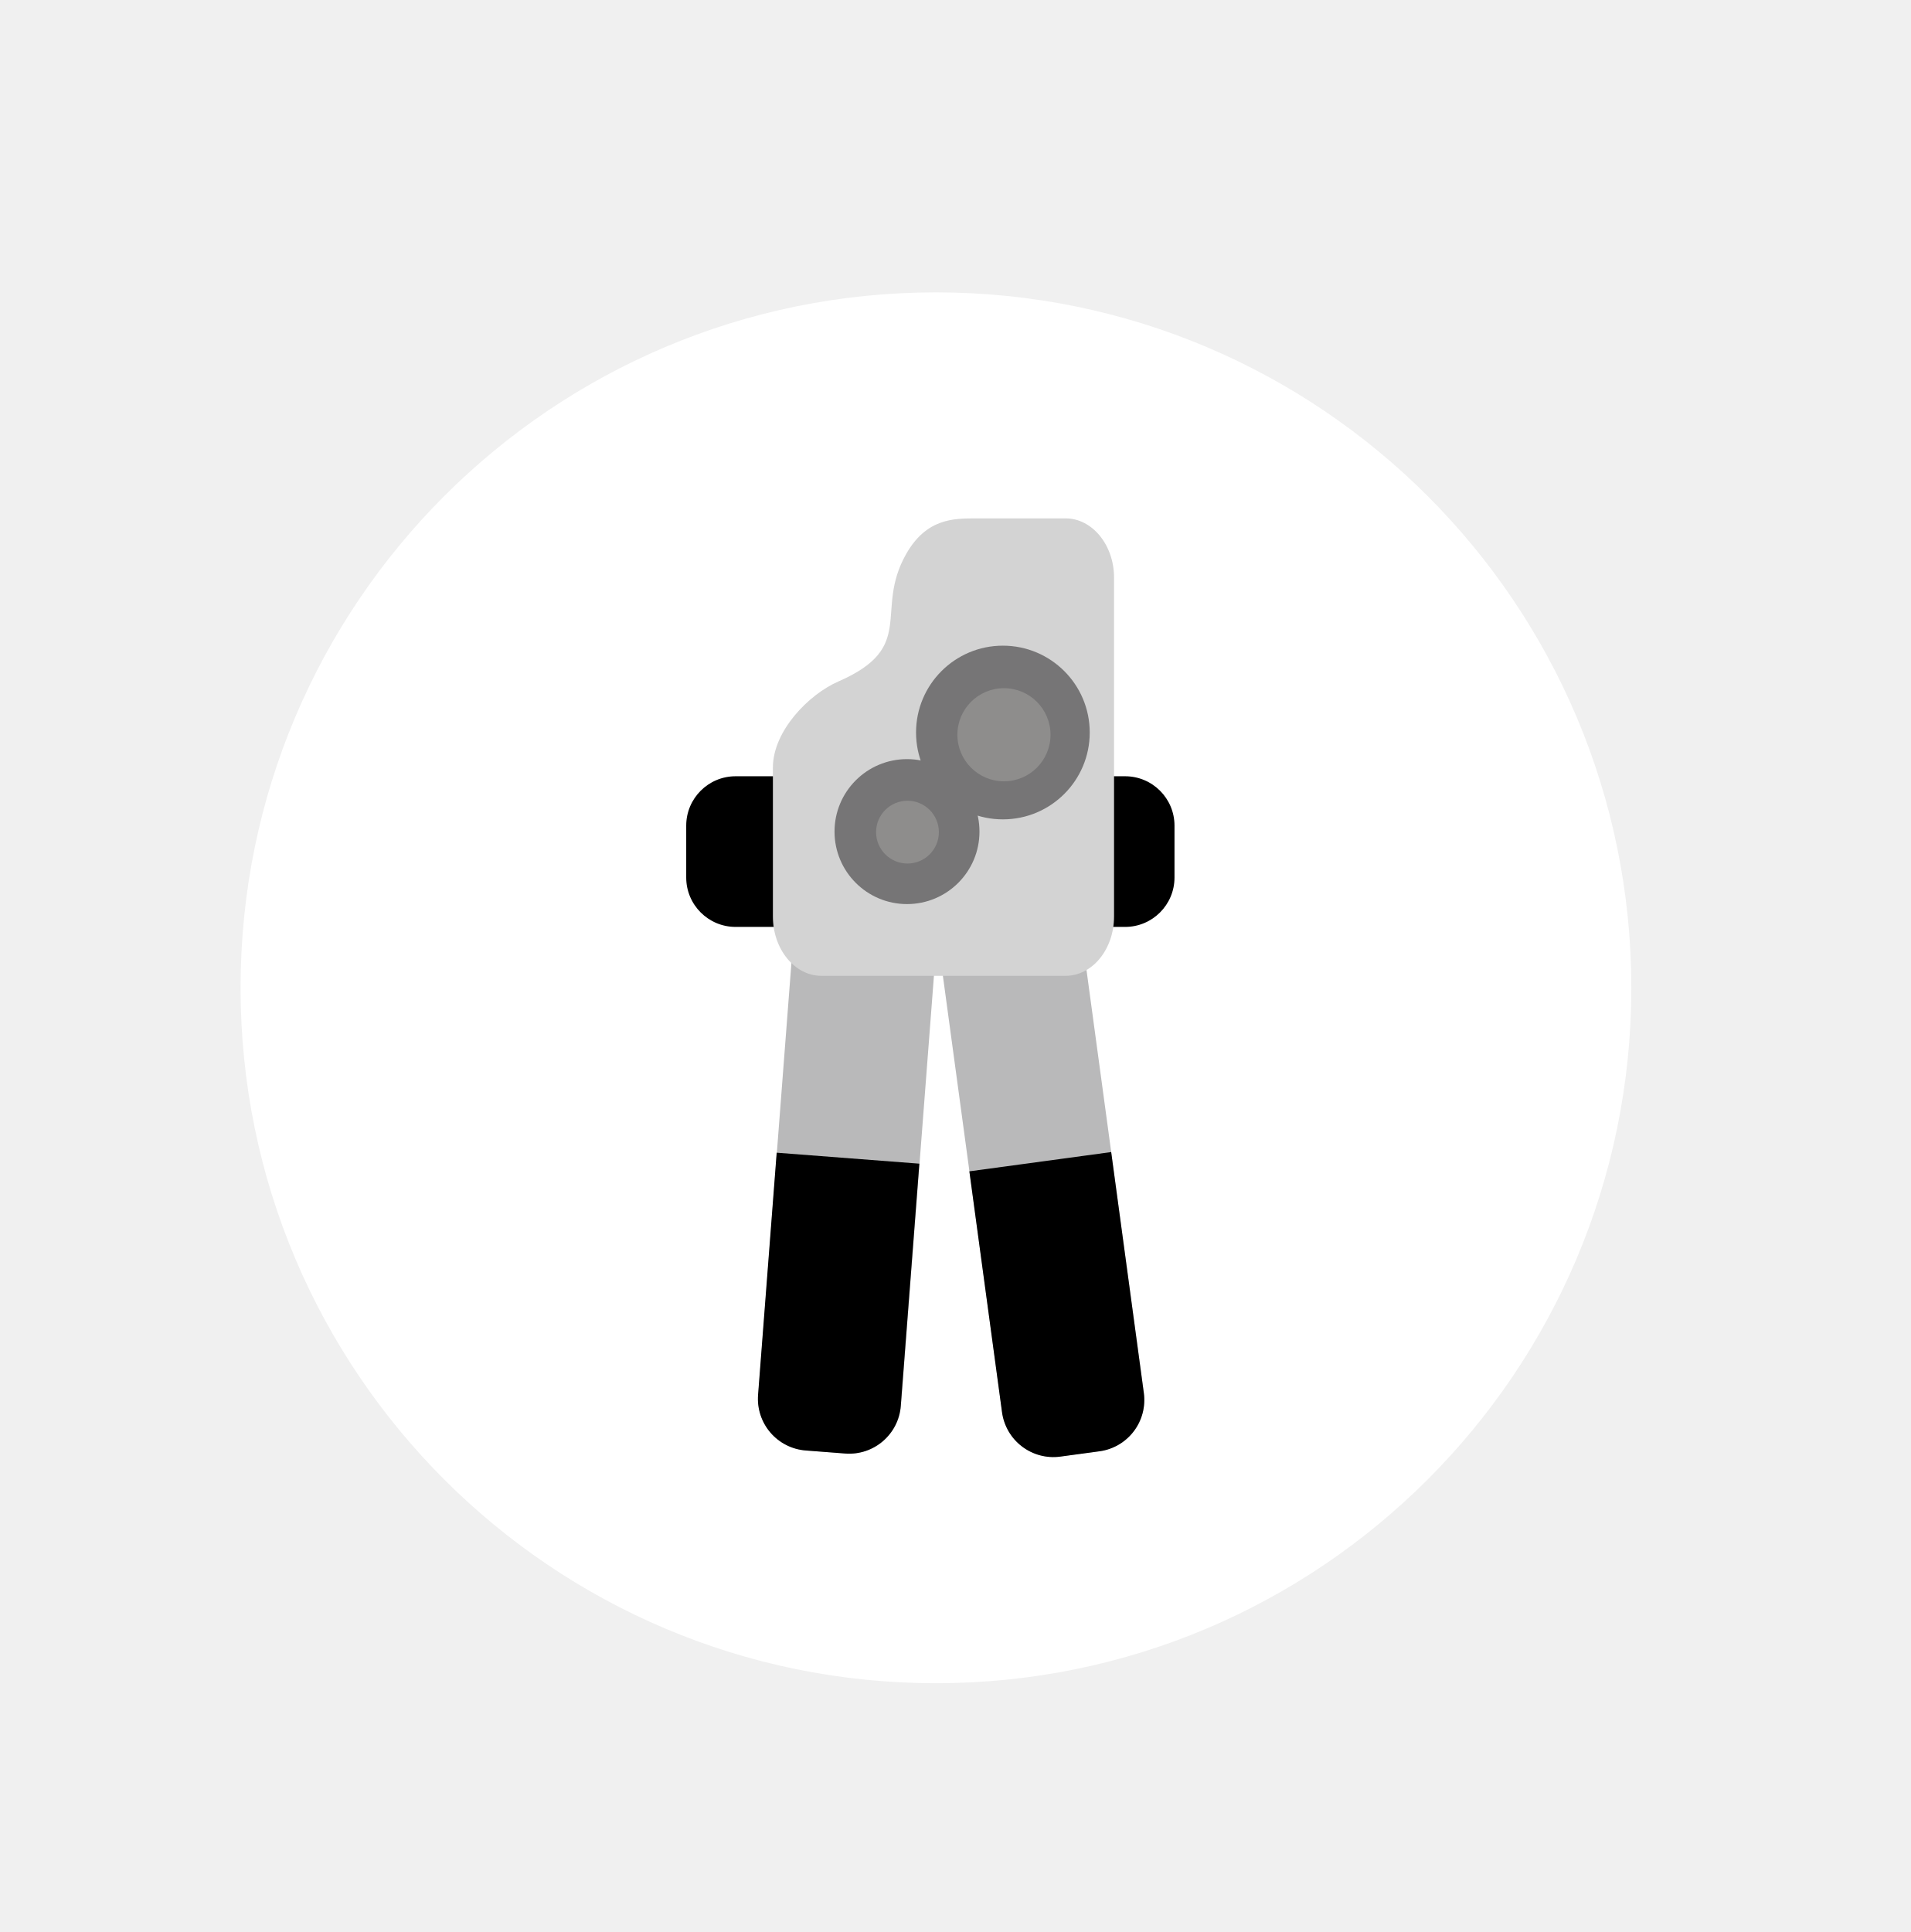
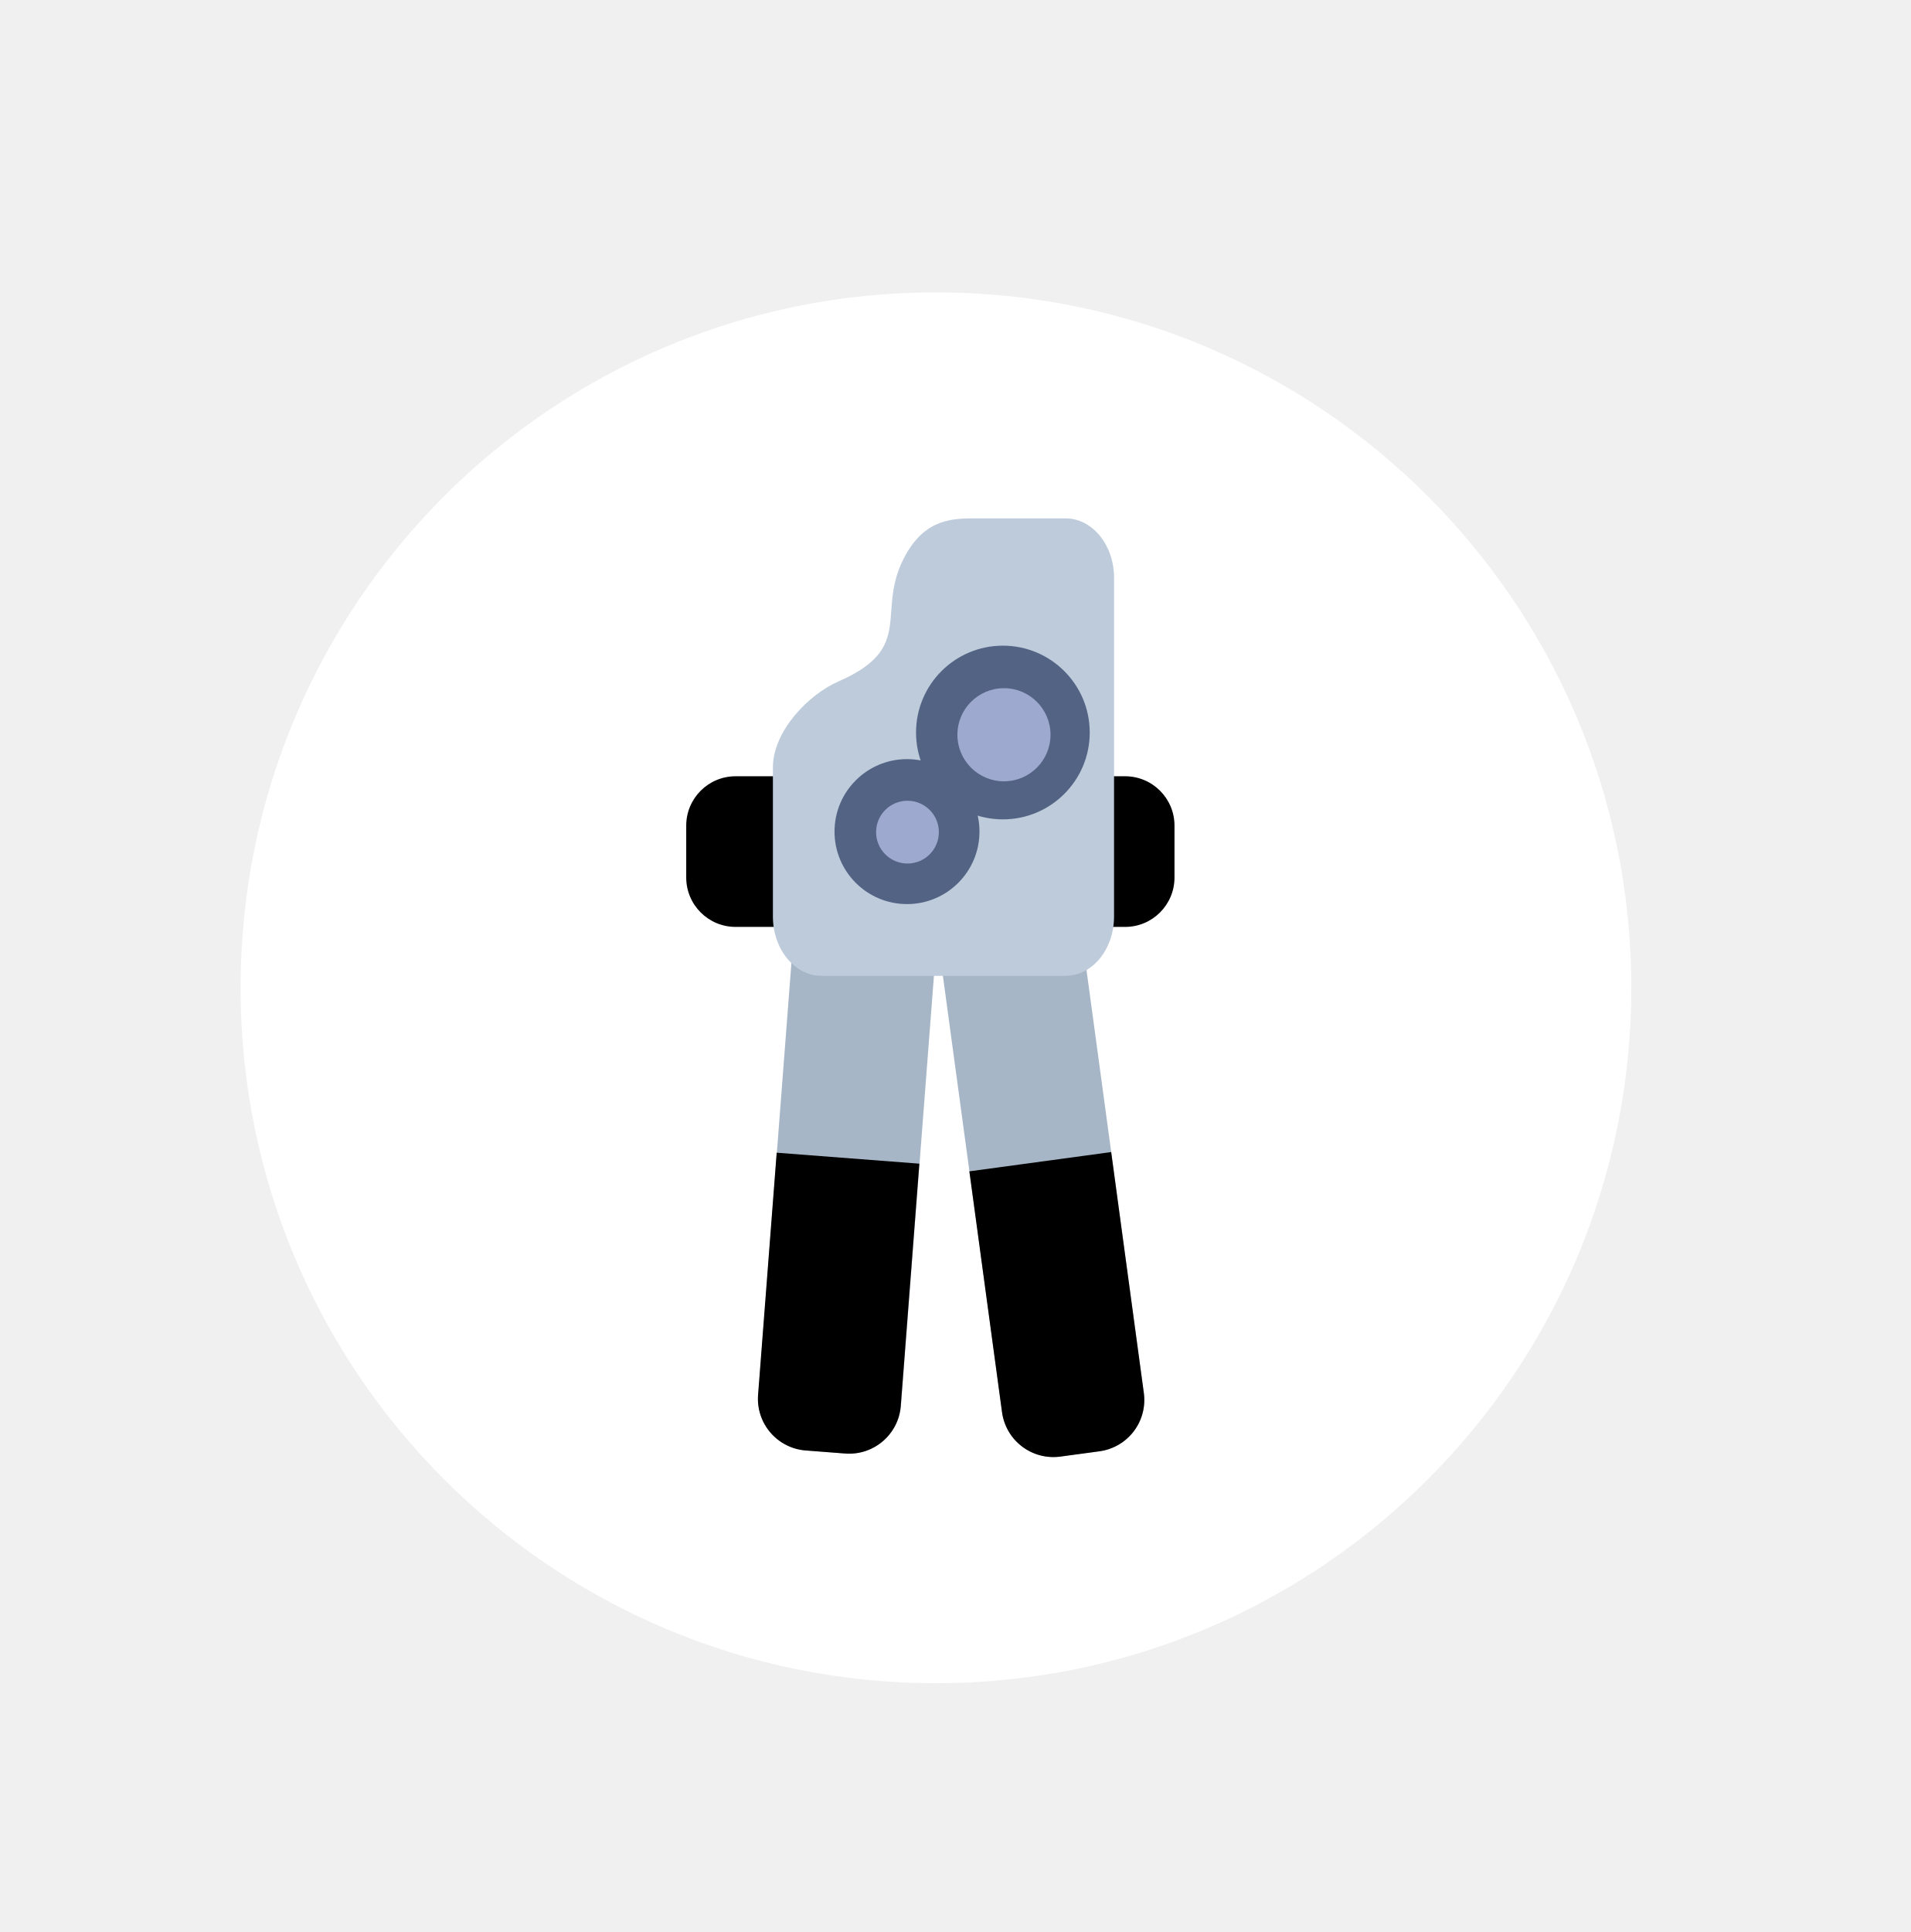
<svg xmlns="http://www.w3.org/2000/svg" id="Layer_1" data-name="Layer 1" viewBox="0 0 359.1 363.05">
  <defs>
-     <style>.cls-1{fill:#fff;stroke:#fff;stroke-miterlimit:10;}.cls-2{fill:#b9b9ba;}.cls-3{fill:#d3d3d3;}.cls-4{fill:#767576;}.cls-5{fill:#8e8d8c;}</style>
+     <style>.cls-1{fill:#fff;stroke:#fff;stroke-miterlimit:10;}.cls-2{fill:#a7b6c6;}.cls-3{fill:#bdcbdb;}.cls-4{fill:#536384;}.cls-5{fill:#9da9ce;}</style>
  </defs>
  <circle class="cls-1" cx="175.89" cy="185.62" r="130.18" />
  <rect class="cls-2" x="104.03" y="204.2" width="110.75" height="26.89" rx="9.73" transform="translate(-69.81 359.91) rotate(-85.61)" />
  <path d="M158.87,273.14l-7.41-.57a9.73,9.73,0,0,1-9-10.45l3.5-45.51,26.81,2.06-3.49,45.51A9.73,9.73,0,0,1,158.87,273.14Z" />
  <rect class="cls-2" x="182.05" y="162.97" width="26.89" height="110.75" rx="9.73" transform="translate(-27.58 28.26) rotate(-7.73)" />
  <path d="M199.25,273.72l7.37-1a9.73,9.73,0,0,0,8.33-11l-6.13-45.23-26.65,3.62,6.13,45.22A9.74,9.74,0,0,0,199.25,273.72Z" />
  <rect x="128.96" y="145.87" width="91.76" height="28.31" rx="9.28" />
  <path class="cls-3" d="M200.26,183.37H154.35c-5,0-9.1-5-9.1-11.14v-28c0-6.84,6.69-13.72,12.3-16.17,14.87-6.49,6.66-13.14,12.7-23.88,3.81-6.77,8.93-6.77,13.21-6.77h16.8c5,0,9.1,5,9.1,11.14v63.65C209.36,178.39,205.28,183.37,200.26,183.37Z" />
  <circle class="cls-4" cx="170.45" cy="156.27" r="13.62" />
  <circle class="cls-4" cx="188.47" cy="137.65" r="16.32" />
  <circle class="cls-5" cx="170.54" cy="156.37" r="5.9" />
  <circle class="cls-5" cx="188.67" cy="138.07" r="8.75" />
</svg>
